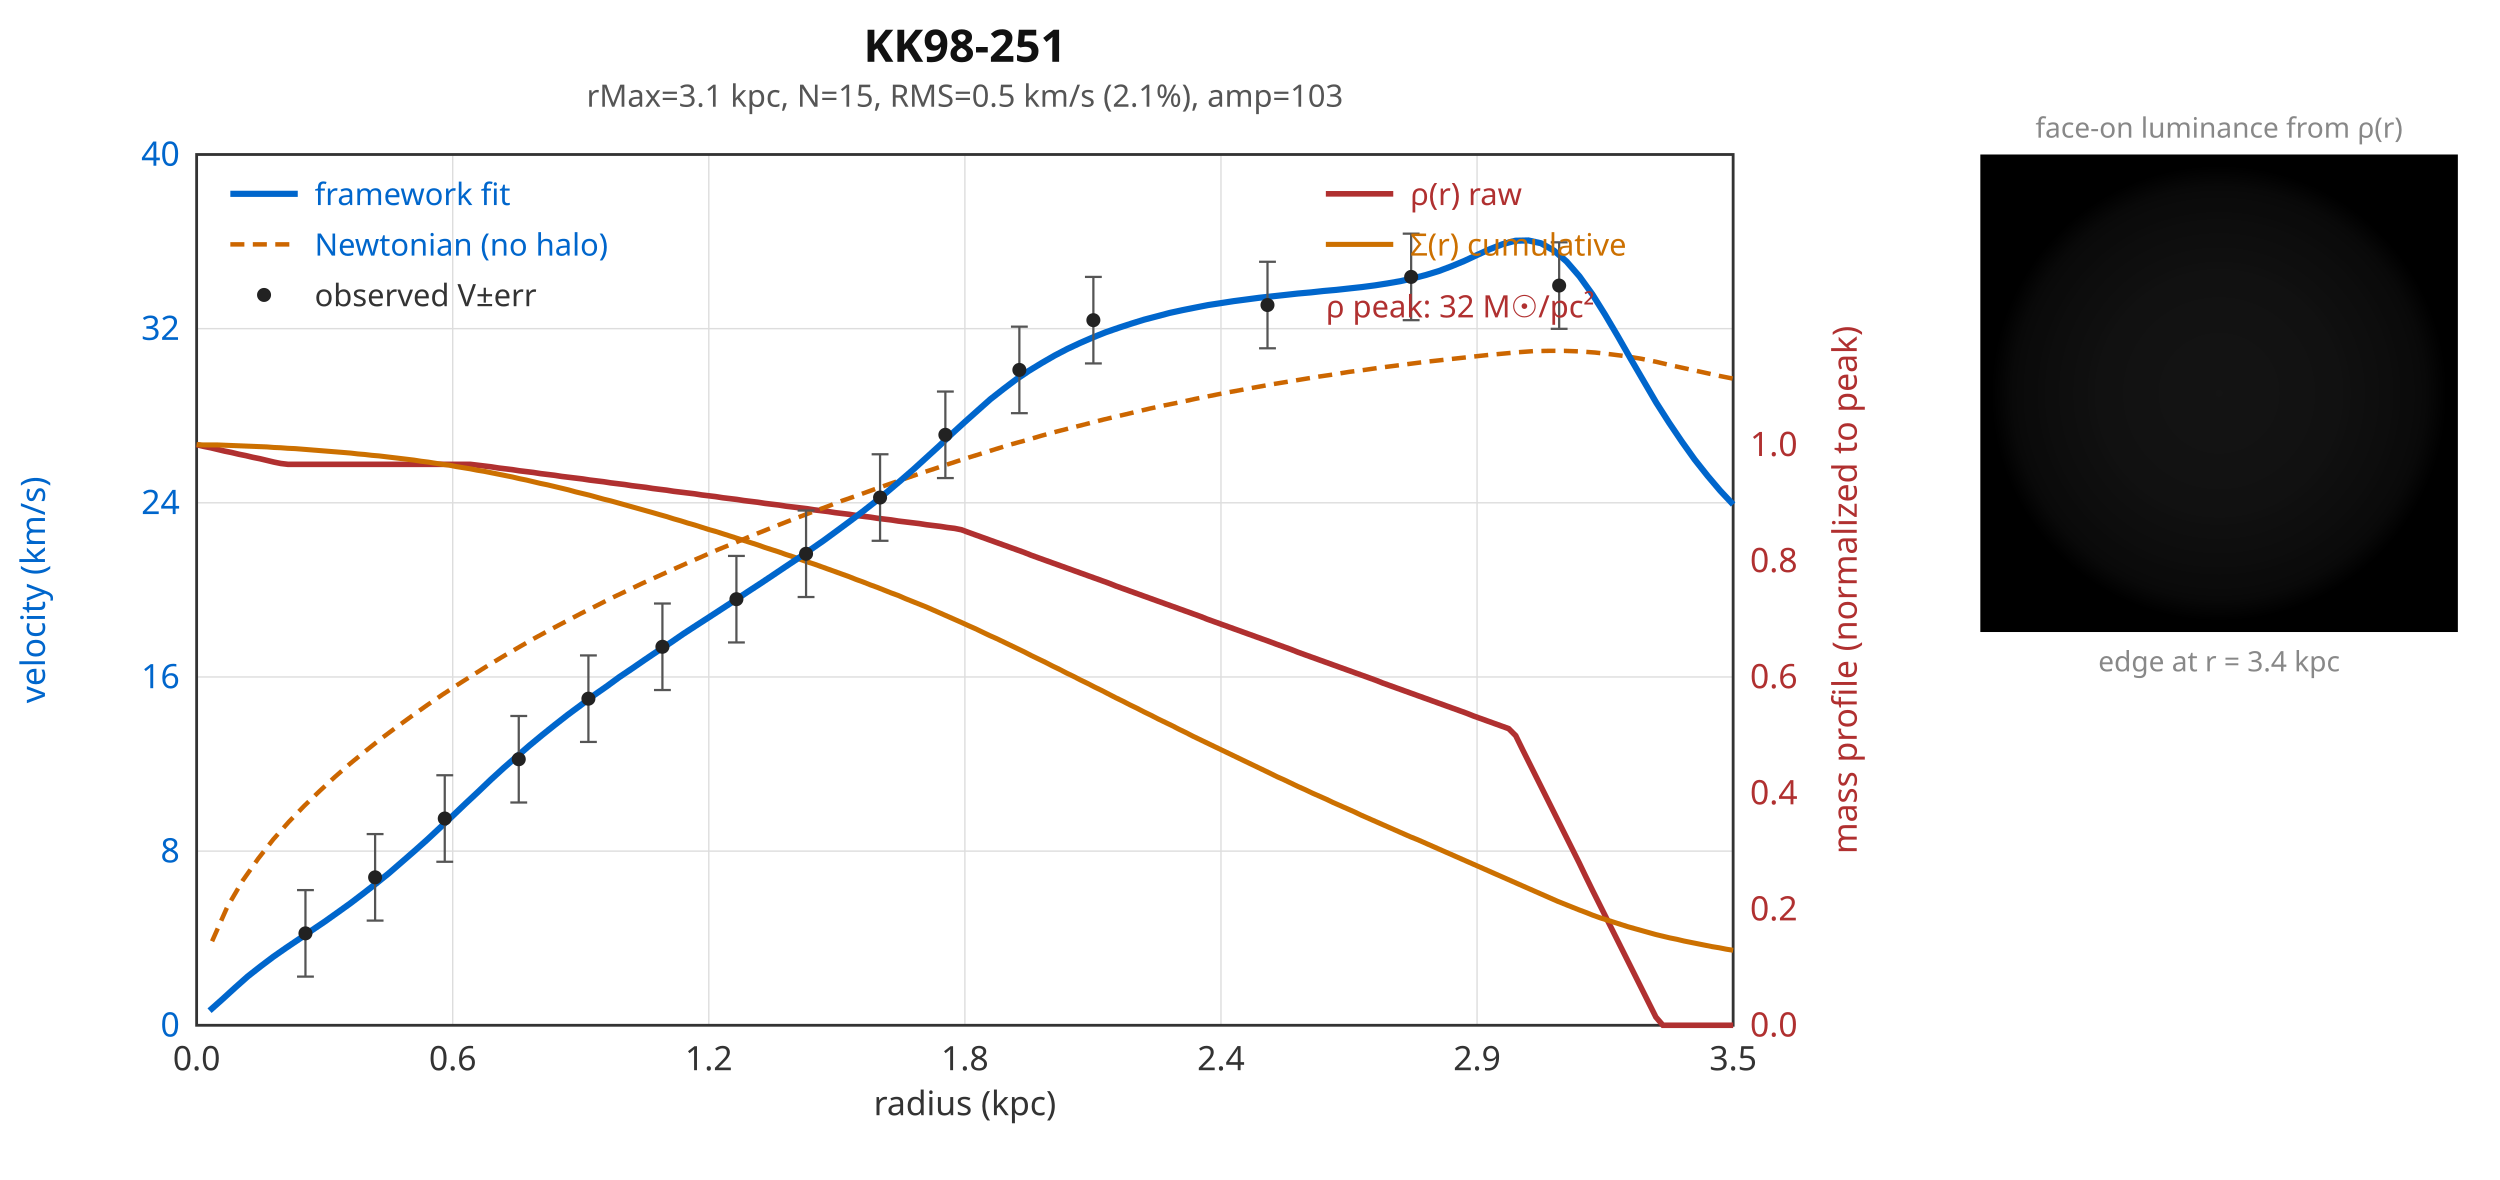
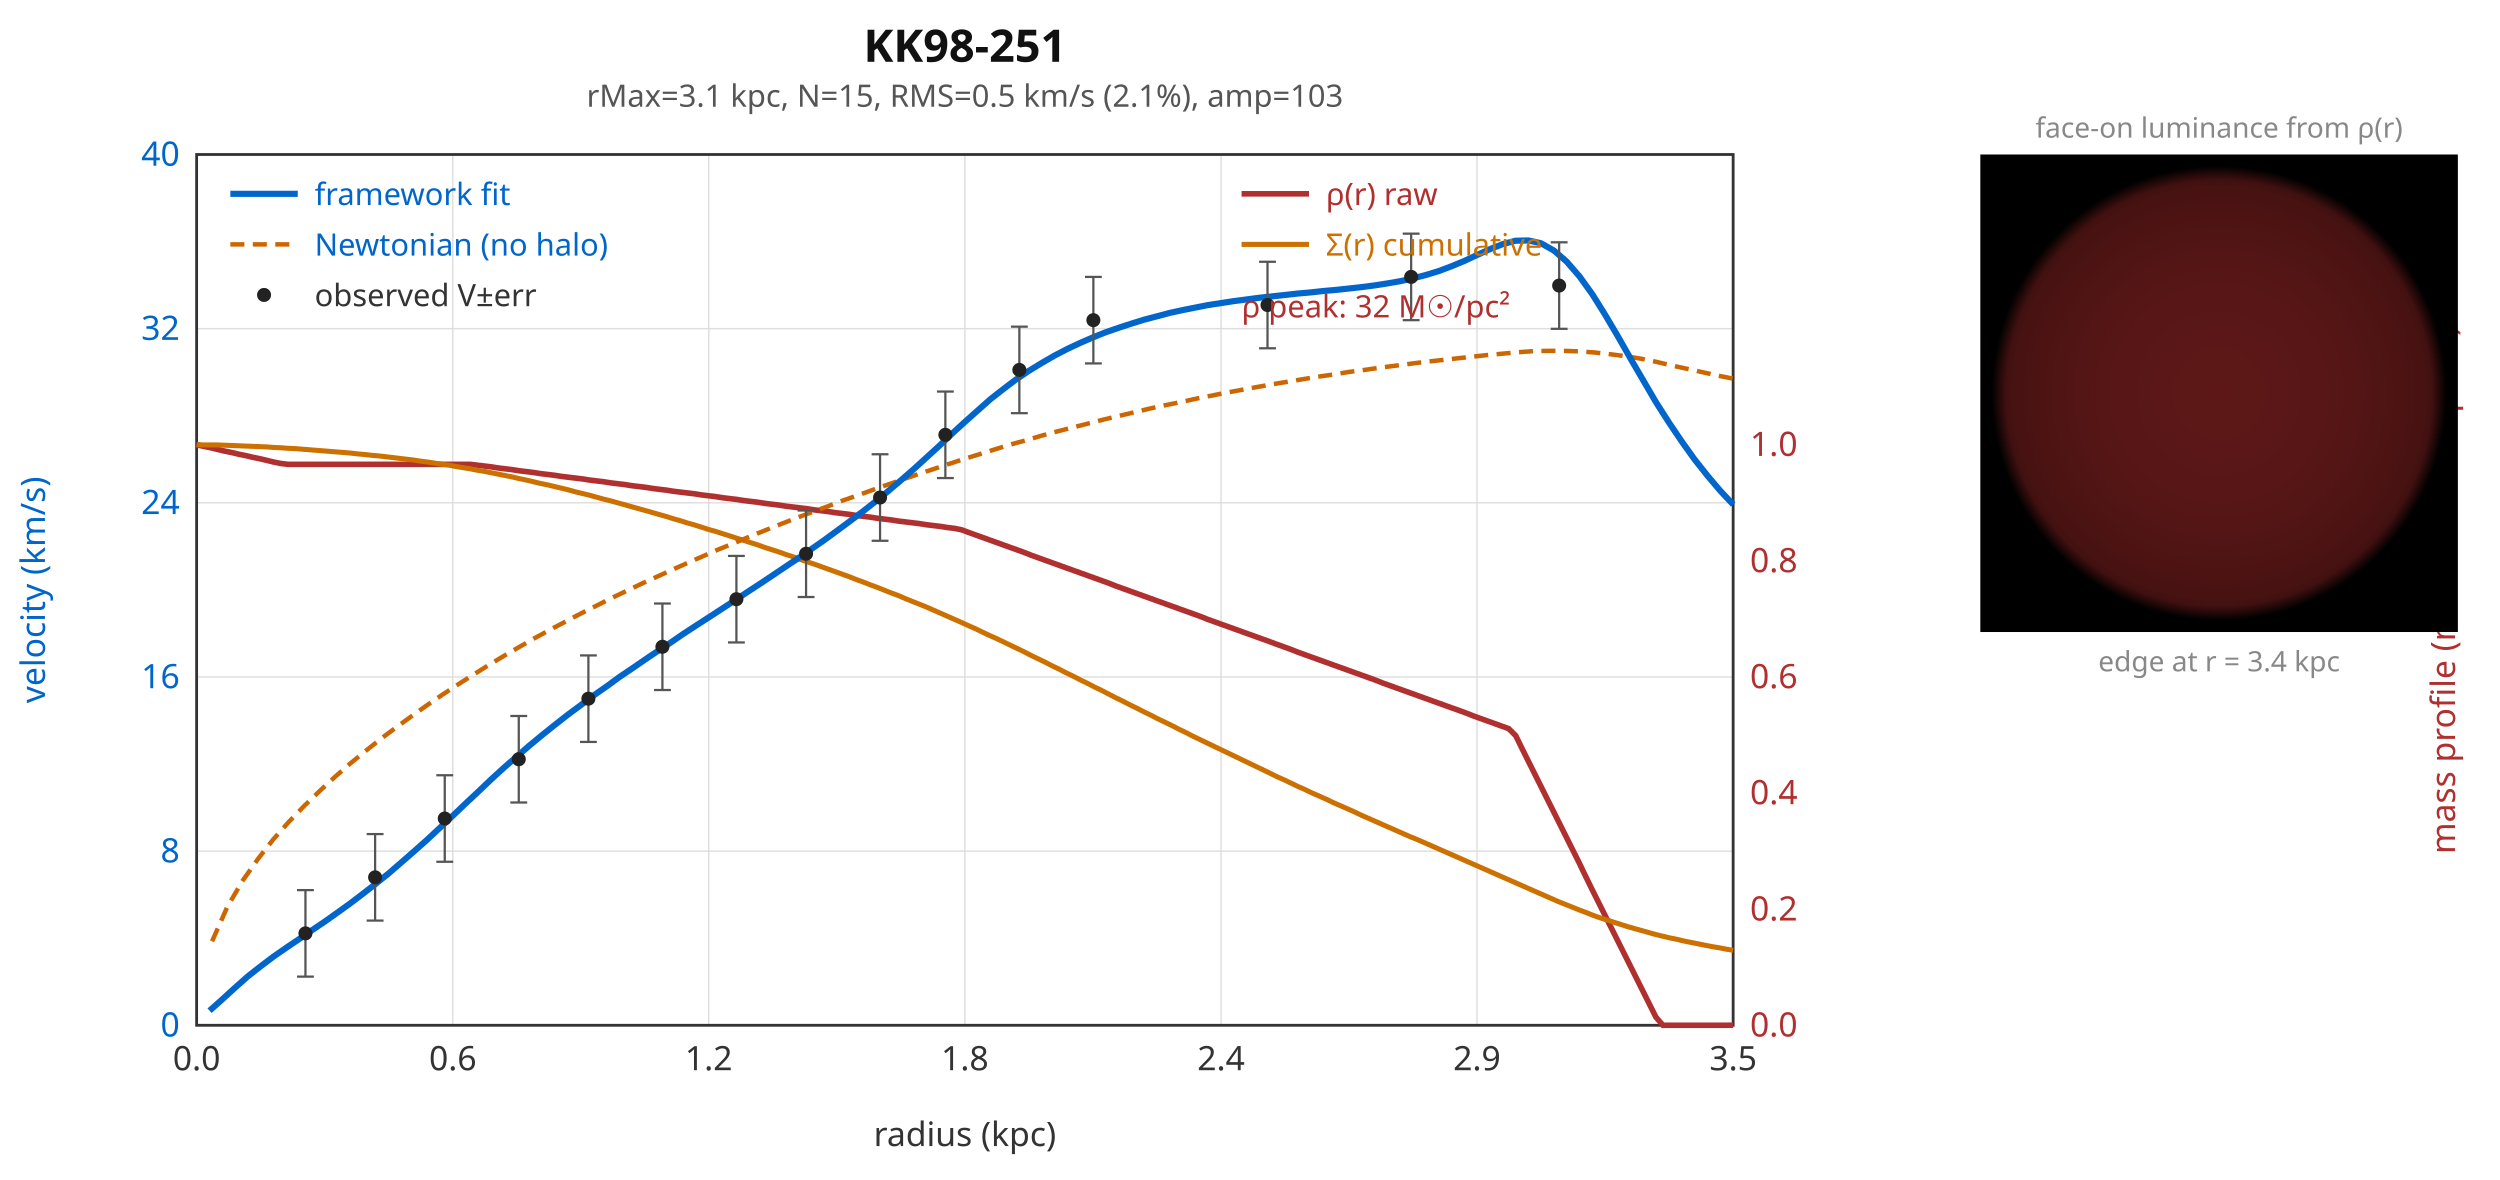
<svg xmlns="http://www.w3.org/2000/svg" viewBox="0 0 890 420" width="890" height="420" font-family="sans-serif" font-size="12">
  <style>
  .ax { stroke: #333; stroke-width: 1; fill: none; }
  .grid { stroke: #ddd; stroke-width: 0.5; fill: none; }
  .lbl { fill: #333; }
  .lbl-l { fill: #0066cc; }
  .lbl-r { fill: #b03030; }
-   .lbl-s { fill: #cc7000; }
  .obs { fill: #222; }
  .err { stroke: #555; stroke-width: 0.8; fill: none; }
  .fw { stroke: #0066cc; stroke-width: 2.2; fill: none; }
  .nt { stroke: #cc6600; stroke-width: 1.6; fill: none; stroke-dasharray: 5,3; }
+   .lbl-s { fill: #cc7000; }
  .rho { stroke: #b03030; stroke-width: 2.0; fill: none; }
  .sig { stroke: #cc7000; stroke-width: 1.8; fill: none; }
  .title { fill: #111; font-size: 16px; font-weight: 600; }
  .subtitle { fill: #555; font-size: 11px; }
-   .legend { font-size: 11px; }
  .preview-bg { fill: #000; }
  .preview-lbl { fill: #888; font-size: 10px; }
+   .legend { font-size: 11px; }
</style>
  <text x="343.5" y="22" text-anchor="middle" class="title">KK98-251</text>
  <text x="343.5" y="38" text-anchor="middle" class="subtitle">rMax=3.1 kpc, N=15, RMS=0.5 km/s (2.1%), amp=103</text>
  <line x1="70" y1="365.0" x2="617" y2="365.0" class="grid" />
  <text x="64" y="369.0" text-anchor="end" class="lbl-l">0</text>
  <line x1="70" y1="303.0" x2="617" y2="303.0" class="grid" />
  <text x="64" y="307.0" text-anchor="end" class="lbl-l">8</text>
  <line x1="70" y1="241.0" x2="617" y2="241.0" class="grid" />
  <text x="64" y="245.0" text-anchor="end" class="lbl-l">16</text>
  <line x1="70" y1="179.0" x2="617" y2="179.0" class="grid" />
  <text x="64" y="183.0" text-anchor="end" class="lbl-l">24</text>
-   <line x1="70" y1="117" x2="617" y2="117" class="grid" />
-   <text x="64" y="121" text-anchor="end" class="lbl-l">32</text>
+   <line x1="70" y1="117.0" x2="617" y2="117.0" class="grid" />
+   <text x="64" y="121.0" text-anchor="end" class="lbl-l">32</text>
  <line x1="70" y1="55.0" x2="617" y2="55.0" class="grid" />
  <text x="64" y="59.0" text-anchor="end" class="lbl-l">40</text>
  <text x="623" y="369.0" text-anchor="start" class="lbl-r">0.0</text>
-   <text x="623" y="327.667" text-anchor="start" class="lbl-r">0.2</text>
-   <text x="623" y="286.333" text-anchor="start" class="lbl-r">0.4</text>
-   <text x="623" y="245" text-anchor="start" class="lbl-r">0.6</text>
-   <text x="623" y="203.667" text-anchor="start" class="lbl-r">0.8</text>
-   <text x="623" y="162.333" text-anchor="start" class="lbl-r">1.0</text>
+   <text x="623" y="327.7" text-anchor="start" class="lbl-r">0.2</text>
+   <text x="623" y="286.3" text-anchor="start" class="lbl-r">0.4</text>
+   <text x="623" y="245.0" text-anchor="start" class="lbl-r">0.6</text>
+   <text x="623" y="203.7" text-anchor="start" class="lbl-r">0.8</text>
+   <text x="623" y="162.3" text-anchor="start" class="lbl-r">1.0</text>
  <line x1="70.0" y1="55" x2="70.0" y2="365" class="grid" />
  <text x="70.0" y="381" text-anchor="middle" class="lbl">0.0</text>
-   <line x1="161.167" y1="55" x2="161.167" y2="365" class="grid" />
-   <text x="161.167" y="381" text-anchor="middle" class="lbl">0.6</text>
-   <line x1="252.333" y1="55" x2="252.333" y2="365" class="grid" />
-   <text x="252.333" y="381" text-anchor="middle" class="lbl">1.2</text>
+   <line x1="161.2" y1="55" x2="161.2" y2="365" class="grid" />
+   <text x="161.2" y="381" text-anchor="middle" class="lbl">0.6</text>
+   <line x1="252.3" y1="55" x2="252.3" y2="365" class="grid" />
+   <text x="252.3" y="381" text-anchor="middle" class="lbl">1.2</text>
  <line x1="343.5" y1="55" x2="343.5" y2="365" class="grid" />
  <text x="343.5" y="381" text-anchor="middle" class="lbl">1.8</text>
-   <line x1="434.667" y1="55" x2="434.667" y2="365" class="grid" />
-   <text x="434.667" y="381" text-anchor="middle" class="lbl">2.4</text>
-   <line x1="525.833" y1="55" x2="525.833" y2="365" class="grid" />
-   <text x="525.833" y="381" text-anchor="middle" class="lbl">2.9</text>
+   <line x1="434.7" y1="55" x2="434.7" y2="365" class="grid" />
+   <text x="434.7" y="381" text-anchor="middle" class="lbl">2.4</text>
+   <line x1="525.8" y1="55" x2="525.8" y2="365" class="grid" />
+   <text x="525.8" y="381" text-anchor="middle" class="lbl">2.9</text>
  <line x1="617.0" y1="55" x2="617.0" y2="365" class="grid" />
  <text x="617.0" y="381" text-anchor="middle" class="lbl">3.5</text>
-   <text x="343.5" y="397" text-anchor="middle" class="lbl">radius (kpc)</text>
-   <text x="16" y="210.0" text-anchor="middle" class="lbl-l" transform="rotate(-90, 16, 210.0)">velocity (km/s)</text>
-   <text x="661" y="210.0" text-anchor="middle" class="lbl-r" transform="rotate(-90, 661, 210.0)">mass profile (normalized to peak)</text>
+   <text x="343.5" y="408" text-anchor="middle" class="lbl">radius (kpc)</text>
+   <text x="16" y="210" text-anchor="middle" class="lbl-l" transform="rotate(-90, 16, 210)">velocity (km/s)</text>
+   <text x="874" y="210" text-anchor="middle" class="lbl-r" transform="rotate(-90, 874, 210)">mass profile (normalized to peak)</text>
  <rect x="70" y="55" width="547" height="310" class="ax" />
  <path d="M 70.0,158.3 L 72.5,158.9 L 75.0,159.4 L 77.5,160.0 L 80.0,160.6 L 82.5,161.1 L 85.0,161.7 L 87.5,162.2 L 90.0,162.8 L 92.5,163.3 L 95.0,163.9 L 97.5,164.5 L 100.0,165.0 L 102.5,165.3 L 105.0,165.3 L 107.5,165.3 L 110.0,165.3 L 112.5,165.3 L 115.0,165.3 L 117.5,165.3 L 120.0,165.3 L 122.5,165.3 L 124.9,165.3 L 127.4,165.3 L 129.9,165.3 L 132.4,165.3 L 134.9,165.3 L 137.4,165.3 L 139.9,165.3 L 142.4,165.3 L 144.9,165.3 L 147.4,165.3 L 149.9,165.3 L 152.4,165.3 L 154.9,165.3 L 157.4,165.3 L 159.9,165.3 L 162.4,165.3 L 164.9,165.3 L 167.4,165.3 L 169.9,165.6 L 172.4,165.9 L 174.9,166.2 L 177.4,166.6 L 179.9,166.9 L 182.4,167.2 L 184.9,167.6 L 187.4,167.9 L 189.9,168.2 L 192.4,168.6 L 194.9,168.9 L 197.4,169.2 L 199.9,169.6 L 202.4,169.9 L 204.9,170.2 L 207.4,170.5 L 209.9,170.9 L 212.4,171.2 L 214.9,171.5 L 217.4,171.9 L 219.9,172.2 L 222.4,172.5 L 224.9,172.9 L 227.4,173.2 L 229.9,173.5 L 232.4,173.9 L 234.8,174.2 L 237.3,174.5 L 239.8,174.9 L 242.3,175.2 L 244.8,175.5 L 247.3,175.8 L 249.8,176.2 L 252.3,176.5 L 254.8,176.8 L 257.3,177.2 L 259.8,177.5 L 262.3,177.8 L 264.8,178.2 L 267.3,178.5 L 269.8,178.8 L 272.3,179.2 L 274.8,179.5 L 277.3,179.8 L 279.8,180.2 L 282.3,180.5 L 284.8,180.8 L 287.3,181.1 L 289.8,181.5 L 292.3,181.8 L 294.8,182.1 L 297.3,182.5 L 299.8,182.8 L 302.3,183.1 L 304.8,183.5 L 307.3,183.8 L 309.8,184.1 L 312.3,184.5 L 314.8,184.8 L 317.3,185.1 L 319.8,185.5 L 322.3,185.8 L 324.8,186.1 L 327.3,186.4 L 329.8,186.8 L 332.3,187.1 L 334.8,187.4 L 337.3,187.8 L 339.8,188.1 L 342.3,188.6 L 344.7,189.5 L 347.2,190.4 L 349.7,191.3 L 352.2,192.2 L 354.7,193.1 L 357.2,194.0 L 359.7,194.9 L 362.2,195.8 L 364.7,196.7 L 367.2,197.7 L 369.7,198.6 L 372.2,199.5 L 374.7,200.4 L 377.2,201.3 L 379.7,202.2 L 382.2,203.1 L 384.7,204.0 L 387.2,204.9 L 389.7,205.8 L 392.2,206.7 L 394.7,207.6 L 397.2,208.6 L 399.7,209.5 L 402.2,210.4 L 404.7,211.3 L 407.2,212.2 L 409.7,213.1 L 412.2,214.0 L 414.7,214.9 L 417.2,215.8 L 419.7,216.7 L 422.2,217.6 L 424.7,218.5 L 427.2,219.4 L 429.7,220.4 L 432.2,221.3 L 434.7,222.2 L 437.2,223.1 L 439.7,224.0 L 442.2,224.9 L 444.7,225.8 L 447.2,226.7 L 449.7,227.6 L 452.2,228.5 L 454.6,229.4 L 457.1,230.3 L 459.6,231.2 L 462.1,232.2 L 464.6,233.1 L 467.1,234.0 L 469.6,234.9 L 472.1,235.8 L 474.6,236.7 L 477.1,237.6 L 479.6,238.5 L 482.1,239.4 L 484.6,240.3 L 487.1,241.2 L 489.6,242.1 L 492.1,243.1 L 494.6,244.0 L 497.1,244.9 L 499.6,245.8 L 502.1,246.7 L 504.6,247.6 L 507.1,248.5 L 509.6,249.4 L 512.1,250.3 L 514.6,251.2 L 517.1,252.1 L 519.6,253.0 L 522.1,253.9 L 524.6,254.9 L 527.1,255.8 L 529.6,256.7 L 532.1,257.6 L 534.6,258.5 L 537.1,259.4 L 539.6,261.9 L 542.1,267.0 L 544.6,272.0 L 547.1,277.0 L 549.6,282.0 L 552.1,287.0 L 554.6,292.0 L 557.1,297.0 L 559.6,302.0 L 562.1,307.0 L 564.5,312.0 L 567.0,317.1 L 569.5,322.1 L 572.0,327.1 L 574.5,332.1 L 577.0,337.1 L 579.5,342.1 L 582.0,347.1 L 584.5,352.1 L 587.0,357.1 L 589.5,362.1 L 592.0,365.0 L 594.5,365.0 L 597.0,365.0 L 599.5,365.0 L 602.0,365.0 L 604.5,365.0 L 607.0,365.0 L 609.5,365.0 L 612.0,365.0 L 614.5,365.0 L 617.0,365.0" class="rho" />
  <path d="M 70.0,158.3 L 72.5,158.4 L 75.0,158.4 L 77.5,158.4 L 80.0,158.5 L 82.5,158.6 L 85.0,158.7 L 87.5,158.8 L 90.0,158.9 L 92.5,159.0 L 95.0,159.1 L 97.5,159.3 L 100.0,159.4 L 102.5,159.6 L 105.0,159.7 L 107.5,159.9 L 110.0,160.1 L 112.5,160.3 L 115.0,160.5 L 117.5,160.7 L 120.0,160.9 L 122.5,161.1 L 124.9,161.3 L 127.4,161.6 L 129.9,161.8 L 132.4,162.1 L 134.9,162.3 L 137.4,162.6 L 139.9,162.9 L 142.4,163.2 L 144.9,163.5 L 147.4,163.8 L 149.9,164.2 L 152.4,164.5 L 154.9,164.9 L 157.4,165.3 L 159.9,165.6 L 162.4,166.1 L 164.9,166.5 L 167.4,166.9 L 169.9,167.4 L 172.4,167.8 L 174.9,168.3 L 177.4,168.8 L 179.9,169.3 L 182.4,169.8 L 184.9,170.4 L 187.4,170.9 L 189.9,171.5 L 192.4,172.1 L 194.9,172.6 L 197.4,173.2 L 199.9,173.8 L 202.4,174.4 L 204.9,175.1 L 207.4,175.7 L 209.9,176.3 L 212.4,177.0 L 214.9,177.7 L 217.4,178.3 L 219.9,179.0 L 222.4,179.7 L 224.9,180.4 L 227.4,181.1 L 229.9,181.8 L 232.4,182.5 L 234.8,183.2 L 237.3,183.9 L 239.8,184.7 L 242.3,185.4 L 244.8,186.2 L 247.3,186.9 L 249.8,187.7 L 252.3,188.5 L 254.8,189.2 L 257.3,190.0 L 259.8,190.8 L 262.3,191.6 L 264.8,192.4 L 267.3,193.2 L 269.8,194.0 L 272.3,194.9 L 274.8,195.7 L 277.3,196.5 L 279.8,197.4 L 282.3,198.2 L 284.8,199.1 L 287.3,200.0 L 289.8,200.8 L 292.3,201.7 L 294.8,202.6 L 297.3,203.5 L 299.8,204.4 L 302.3,205.3 L 304.8,206.3 L 307.3,207.2 L 309.8,208.2 L 312.3,209.1 L 314.8,210.1 L 317.3,211.1 L 319.8,212.0 L 322.3,213.1 L 324.8,214.1 L 327.3,215.1 L 329.8,216.1 L 332.3,217.2 L 334.8,218.3 L 337.3,219.4 L 339.8,220.5 L 342.3,221.6 L 344.7,222.7 L 347.2,223.8 L 349.7,225.0 L 352.2,226.2 L 354.7,227.3 L 357.2,228.5 L 359.7,229.7 L 362.2,230.9 L 364.7,232.1 L 367.2,233.4 L 369.7,234.6 L 372.2,235.8 L 374.7,237.1 L 377.2,238.3 L 379.7,239.6 L 382.2,240.8 L 384.7,242.1 L 387.2,243.3 L 389.7,244.6 L 392.2,245.8 L 394.7,247.1 L 397.2,248.4 L 399.7,249.6 L 402.2,250.9 L 404.7,252.1 L 407.2,253.4 L 409.7,254.6 L 412.2,255.9 L 414.7,257.1 L 417.2,258.3 L 419.7,259.6 L 422.2,260.8 L 424.7,262.1 L 427.2,263.3 L 429.7,264.5 L 432.2,265.7 L 434.7,266.9 L 437.2,268.1 L 439.7,269.3 L 442.2,270.5 L 444.7,271.7 L 447.2,272.9 L 449.7,274.1 L 452.2,275.3 L 454.6,276.5 L 457.1,277.6 L 459.6,278.8 L 462.1,280.0 L 464.6,281.1 L 467.1,282.3 L 469.6,283.4 L 472.1,284.5 L 474.6,285.7 L 477.1,286.8 L 479.6,287.9 L 482.1,289.0 L 484.6,290.2 L 487.1,291.3 L 489.6,292.4 L 492.1,293.5 L 494.6,294.6 L 497.1,295.7 L 499.6,296.8 L 502.1,297.9 L 504.6,298.9 L 507.1,300.0 L 509.6,301.1 L 512.1,302.2 L 514.6,303.3 L 517.1,304.4 L 519.6,305.5 L 522.1,306.6 L 524.6,307.7 L 527.1,308.8 L 529.6,309.9 L 532.1,311.0 L 534.6,312.1 L 537.1,313.2 L 539.6,314.3 L 542.1,315.4 L 544.6,316.5 L 547.1,317.6 L 549.6,318.7 L 552.1,319.8 L 554.6,320.9 L 557.1,321.9 L 559.6,322.9 L 562.1,323.9 L 564.5,324.8 L 567.0,325.8 L 569.5,326.7 L 572.0,327.5 L 574.5,328.3 L 577.0,329.1 L 579.5,329.9 L 582.0,330.6 L 584.5,331.3 L 587.0,332.0 L 589.5,332.7 L 592.0,333.3 L 594.5,333.9 L 597.0,334.4 L 599.5,335.0 L 602.0,335.5 L 604.5,336.0 L 607.0,336.5 L 609.5,337.0 L 612.0,337.4 L 614.5,337.9 L 617.0,338.3" class="sig" />
-   <path d="M 75.5,335.1 L 80.9,322.9 L 86.4,313.5 L 91.9,305.7 L 97.3,298.8 L 102.8,292.6 L 108.3,286.9 L 113.8,281.6 L 119.2,276.6 L 124.7,271.8 L 130.2,267.3 L 135.6,263.0 L 141.1,258.9 L 146.6,254.9 L 152.1,251.0 L 157.5,247.3 L 163.0,243.7 L 168.5,240.2 L 173.9,236.8 L 179.4,233.5 L 184.9,230.3 L 190.3,227.2 L 195.8,224.2 L 201.3,221.3 L 206.8,218.4 L 212.2,215.7 L 217.7,212.9 L 223.2,210.3 L 228.6,207.7 L 234.1,205.2 L 239.6,202.7 L 245.0,200.3 L 250.5,197.9 L 256.0,195.5 L 261.5,193.3 L 266.9,191.0 L 272.4,188.8 L 277.9,186.6 L 283.3,184.5 L 288.8,182.4 L 294.3,180.4 L 299.7,178.3 L 305.2,176.4 L 310.7,174.4 L 316.1,172.5 L 321.6,170.6 L 327.1,168.7 L 332.6,166.9 L 338.0,165.1 L 343.5,163.3 L 349.0,161.6 L 354.4,159.9 L 359.9,158.2 L 365.4,156.7 L 370.8,155.1 L 376.3,153.6 L 381.8,152.2 L 387.3,150.8 L 392.7,149.4 L 398.2,148.1 L 403.7,146.8 L 409.1,145.5 L 414.6,144.3 L 420.1,143.2 L 425.5,142.0 L 431.0,140.9 L 436.5,139.8 L 442.0,138.8 L 447.4,137.8 L 452.9,136.8 L 458.4,135.9 L 463.8,135.0 L 469.3,134.1 L 474.8,133.3 L 480.2,132.4 L 485.7,131.7 L 491.2,130.9 L 496.7,130.2 L 502.1,129.5 L 507.6,128.8 L 513.1,128.2 L 518.5,127.6 L 524.0,127.0 L 529.5,126.4 L 535.0,125.9 L 540.4,125.4 L 545.9,125.0 L 551.4,124.9 L 556.8,124.9 L 562.3,125.1 L 567.8,125.5 L 573.2,126.1 L 578.7,126.8 L 584.2,127.7 L 589.6,128.8 L 595.1,130.1 L 600.6,131.3 L 606.1,132.5 L 611.5,133.7 L 617.0,134.8" class="nt" />
-   <path d="M 74.6,359.8 L 79.1,355.8 L 83.7,351.6 L 88.2,347.6 L 92.8,344.0 L 97.3,340.6 L 101.9,337.4 L 106.5,334.3 L 111.0,331.2 L 115.6,328.1 L 120.1,324.9 L 124.7,321.6 L 129.3,318.1 L 133.8,314.6 L 138.4,310.9 L 142.9,307.0 L 147.5,303.0 L 152.1,298.9 L 156.6,294.7 L 161.2,290.4 L 165.7,286.1 L 170.3,281.8 L 174.8,277.5 L 179.4,273.3 L 184.0,269.3 L 188.5,265.4 L 193.1,261.6 L 197.6,258.0 L 202.2,254.4 L 206.8,251.0 L 211.3,247.6 L 215.9,244.4 L 220.4,241.1 L 225.0,238.0 L 229.5,234.9 L 234.1,231.8 L 238.7,228.8 L 243.2,225.7 L 247.8,222.7 L 252.3,219.8 L 256.9,216.8 L 261.5,213.8 L 266.0,210.8 L 270.6,207.8 L 275.1,204.8 L 279.7,201.7 L 284.2,198.7 L 288.8,195.5 L 293.4,192.3 L 297.9,189.0 L 302.5,185.6 L 307.0,182.2 L 311.6,178.6 L 316.1,174.9 L 320.7,171.0 L 325.3,167.0 L 329.8,162.9 L 334.4,158.7 L 338.9,154.4 L 343.5,150.2 L 348.1,146.1 L 352.6,142.1 L 357.2,138.5 L 361.7,135.1 L 366.3,132.0 L 370.9,129.2 L 375.4,126.6 L 380.0,124.2 L 384.5,122.1 L 389.1,120.1 L 393.6,118.3 L 398.2,116.7 L 402.8,115.2 L 407.3,113.8 L 411.9,112.6 L 416.4,111.4 L 421.0,110.4 L 425.5,109.5 L 430.1,108.6 L 434.7,107.9 L 439.2,107.2 L 443.8,106.6 L 448.3,106.0 L 452.9,105.5 L 457.5,105.0 L 462.0,104.5 L 466.6,104.1 L 471.1,103.6 L 475.7,103.2 L 480.2,102.7 L 484.8,102.2 L 489.4,101.6 L 493.9,100.9 L 498.5,100.1 L 503.0,99.1 L 507.6,97.9 L 512.2,96.5 L 516.7,94.8 L 521.3,92.9 L 525.8,90.8 L 530.4,88.7 L 535.0,86.9 L 539.5,85.7 L 544.1,85.6 L 548.6,86.6 L 553.2,89.2 L 557.7,93.1 L 562.3,98.4 L 566.9,104.8 L 571.4,112.0 L 576.0,119.8 L 580.5,127.7 L 585.1,135.6 L 589.6,143.3 L 594.2,150.5 L 598.8,157.3 L 603.3,163.6 L 607.9,169.4 L 612.4,174.7 L 617.0,179.6" class="fw" />
-   <line x1="108.743" y1="316.875" x2="108.743" y2="347.675" class="err" />
-   <line x1="105.743" y1="316.875" x2="111.743" y2="316.875" class="err" />
-   <line x1="105.743" y1="347.675" x2="111.743" y2="347.675" class="err" />
-   <circle cx="108.743" cy="332.275" r="2.5" class="obs" />
-   <line x1="133.538" y1="296.932" x2="133.538" y2="327.732" class="err" />
-   <line x1="130.538" y1="296.932" x2="136.538" y2="296.932" class="err" />
-   <line x1="130.538" y1="327.732" x2="136.538" y2="327.732" class="err" />
-   <circle cx="133.538" cy="312.332" r="2.5" class="obs" />
-   <line x1="158.333" y1="275.989" x2="158.333" y2="306.788" class="err" />
-   <line x1="155.333" y1="275.989" x2="161.333" y2="275.989" class="err" />
-   <line x1="155.333" y1="306.788" x2="161.333" y2="306.788" class="err" />
-   <circle cx="158.333" cy="291.388" r="2.5" class="obs" />
-   <line x1="184.678" y1="254.891" x2="184.678" y2="285.691" class="err" />
-   <line x1="181.678" y1="254.891" x2="187.678" y2="254.891" class="err" />
-   <line x1="181.678" y1="285.691" x2="187.678" y2="285.691" class="err" />
-   <circle cx="184.678" cy="270.291" r="2.5" class="obs" />
-   <line x1="209.474" y1="233.331" x2="209.474" y2="264.131" class="err" />
-   <line x1="206.474" y1="233.331" x2="212.474" y2="233.331" class="err" />
-   <line x1="206.474" y1="264.131" x2="212.474" y2="264.131" class="err" />
-   <circle cx="209.474" cy="248.731" r="2.5" class="obs" />
-   <line x1="235.819" y1="214.851" x2="235.819" y2="245.651" class="err" />
-   <line x1="232.819" y1="214.851" x2="238.819" y2="214.851" class="err" />
-   <line x1="232.819" y1="245.651" x2="238.819" y2="245.651" class="err" />
-   <circle cx="235.819" cy="230.251" r="2.5" class="obs" />
-   <line x1="262.164" y1="197.911" x2="262.164" y2="228.711" class="err" />
-   <line x1="259.164" y1="197.911" x2="265.164" y2="197.911" class="err" />
-   <line x1="259.164" y1="228.711" x2="265.164" y2="228.711" class="err" />
-   <circle cx="262.164" cy="213.311" r="2.5" class="obs" />
-   <line x1="286.959" y1="181.741" x2="286.959" y2="212.541" class="err" />
-   <line x1="283.959" y1="181.741" x2="289.959" y2="181.741" class="err" />
-   <line x1="283.959" y1="212.541" x2="289.959" y2="212.541" class="err" />
-   <circle cx="286.959" cy="197.141" r="2.5" class="obs" />
-   <line x1="313.304" y1="161.721" x2="313.304" y2="192.521" class="err" />
-   <line x1="310.304" y1="161.721" x2="316.304" y2="161.721" class="err" />
-   <line x1="310.304" y1="192.521" x2="316.304" y2="192.521" class="err" />
-   <circle cx="313.304" cy="177.121" r="2.5" class="obs" />
-   <line x1="336.549" y1="139.391" x2="336.549" y2="170.191" class="err" />
-   <line x1="333.549" y1="139.391" x2="339.549" y2="139.391" class="err" />
-   <line x1="333.549" y1="170.191" x2="339.549" y2="170.191" class="err" />
-   <circle cx="336.549" cy="154.791" r="2.5" class="obs" />
-   <line x1="362.894" y1="116.292" x2="362.894" y2="147.091" class="err" />
-   <line x1="359.894" y1="116.292" x2="365.894" y2="116.292" class="err" />
-   <line x1="359.894" y1="147.091" x2="365.894" y2="147.091" class="err" />
-   <circle cx="362.894" cy="131.692" r="2.5" class="obs" />
-   <line x1="389.24" y1="98.582" x2="389.24" y2="129.382" class="err" />
-   <line x1="386.24" y1="98.582" x2="392.24" y2="98.582" class="err" />
-   <line x1="386.24" y1="129.382" x2="392.24" y2="129.382" class="err" />
-   <circle cx="389.24" cy="113.982" r="2.5" class="obs" />
-   <line x1="451.228" y1="93.192" x2="451.228" y2="123.992" class="err" />
-   <line x1="448.228" y1="93.192" x2="454.228" y2="93.192" class="err" />
-   <line x1="448.228" y1="123.992" x2="454.228" y2="123.992" class="err" />
-   <circle cx="451.228" cy="108.592" r="2.5" class="obs" />
-   <line x1="502.368" y1="83.182" x2="502.368" y2="113.982" class="err" />
-   <line x1="499.368" y1="83.182" x2="505.368" y2="83.182" class="err" />
-   <line x1="499.368" y1="113.982" x2="505.368" y2="113.982" class="err" />
-   <circle cx="502.368" cy="98.582" r="2.5" class="obs" />
-   <line x1="555.058" y1="86.262" x2="555.058" y2="117.062" class="err" />
-   <line x1="552.058" y1="86.262" x2="558.058" y2="86.262" class="err" />
-   <line x1="552.058" y1="117.062" x2="558.058" y2="117.062" class="err" />
-   <circle cx="555.058" cy="101.662" r="2.5" class="obs" />
+   <path d="M 75.5,335.1 L 80.9,322.9 L 86.4,313.5 L 91.9,305.7 L 97.3,298.8 L 102.8,292.6 L 108.3,286.9 L 113.8,281.6 L 119.2,276.6 L 124.7,271.8 L 130.2,267.3 L 135.6,263.0 L 141.1,258.9 L 146.6,254.9 L 152.1,251.0 L 157.5,247.3 L 163.0,243.7 L 168.5,240.2 L 173.9,236.8 L 179.4,233.5 L 184.9,230.3 L 190.3,227.2 L 195.8,224.2 L 201.3,221.3 L 206.8,218.4 L 212.2,215.7 L 217.7,212.9 L 223.2,210.3 L 228.6,207.7 L 234.1,205.2 L 239.6,202.7 L 245.0,200.3 L 250.5,197.9 L 256.0,195.5 L 261.5,193.3 L 266.9,191.0 L 272.4,188.8 L 277.9,186.6 L 283.3,184.5 L 288.8,182.4 L 294.3,180.4 L 299.7,178.3 L 305.2,176.4 L 310.7,174.4 L 316.1,172.5 L 321.6,170.6 L 327.1,168.7 L 332.6,166.9 L 338.0,165.1 L 343.5,163.3 L 349.0,161.6 L 354.4,159.9 L 359.9,158.2 L 365.4,156.7 L 370.8,155.1 L 376.3,153.6 L 381.8,152.2 L 387.3,150.8 L 392.7,149.4 L 398.2,148.1 L 403.7,146.8 L 409.1,145.5 L 414.6,144.3 L 420.1,143.2 L 425.5,142.0 L 431.0,140.9 L 436.5,139.8 L 442.0,138.8 L 447.4,137.8 L 452.9,136.8 L 458.4,135.9 L 463.8,135.0 L 469.3,134.1 L 474.8,133.3 L 480.3,132.4 L 485.7,131.7 L 491.2,130.9 L 496.7,130.2 L 502.1,129.5 L 507.6,128.8 L 513.1,128.2 L 518.5,127.6 L 524.0,127.0 L 529.5,126.4 L 535.0,125.9 L 540.4,125.4 L 545.9,125.0 L 551.4,124.9 L 556.8,124.9 L 562.3,125.1 L 567.8,125.5 L 573.2,126.1 L 578.7,126.8 L 584.2,127.7 L 589.6,128.8 L 595.1,130.1 L 600.6,131.3 L 606.1,132.5 L 611.5,133.7 L 617.0,134.8" class="nt" />
+   <path d="M 74.6,359.8 L 79.1,355.8 L 83.7,351.6 L 88.2,347.6 L 92.8,344.0 L 97.3,340.6 L 101.9,337.4 L 106.5,334.3 L 111.0,331.2 L 115.6,328.1 L 120.1,324.9 L 124.7,321.6 L 129.3,318.1 L 133.8,314.6 L 138.4,310.9 L 142.9,307.0 L 147.5,303.0 L 152.1,298.9 L 156.6,294.7 L 161.2,290.4 L 165.7,286.1 L 170.3,281.8 L 174.8,277.5 L 179.4,273.3 L 184.0,269.3 L 188.5,265.4 L 193.1,261.6 L 197.6,258.0 L 202.2,254.4 L 206.8,251.0 L 211.3,247.6 L 215.9,244.4 L 220.4,241.1 L 225.0,238.0 L 229.5,234.9 L 234.1,231.8 L 238.7,228.8 L 243.2,225.7 L 247.8,222.7 L 252.3,219.8 L 256.9,216.8 L 261.5,213.8 L 266.0,210.8 L 270.6,207.8 L 275.1,204.8 L 279.7,201.7 L 284.2,198.7 L 288.8,195.5 L 293.4,192.3 L 297.9,189.0 L 302.5,185.6 L 307.0,182.2 L 311.6,178.6 L 316.1,174.9 L 320.7,171.0 L 325.3,167.0 L 329.8,162.9 L 334.4,158.7 L 338.9,154.4 L 343.5,150.2 L 348.1,146.1 L 352.6,142.1 L 357.2,138.5 L 361.7,135.1 L 366.3,132.0 L 370.9,129.2 L 375.4,126.6 L 380.0,124.2 L 384.5,122.1 L 389.1,120.1 L 393.6,118.3 L 398.2,116.7 L 402.8,115.2 L 407.3,113.8 L 411.9,112.6 L 416.4,111.4 L 421.0,110.4 L 425.5,109.5 L 430.1,108.6 L 434.7,107.9 L 439.2,107.2 L 443.8,106.6 L 448.3,106.0 L 452.9,105.5 L 457.5,105.0 L 462.0,104.5 L 466.6,104.1 L 471.1,103.6 L 475.7,103.2 L 480.3,102.7 L 484.8,102.2 L 489.4,101.6 L 493.9,100.9 L 498.5,100.1 L 503.0,99.1 L 507.6,97.9 L 512.2,96.5 L 516.7,94.8 L 521.3,92.9 L 525.8,90.8 L 530.4,88.7 L 535.0,86.9 L 539.5,85.7 L 544.1,85.6 L 548.6,86.6 L 553.2,89.2 L 557.7,93.1 L 562.3,98.4 L 566.9,104.8 L 571.4,112.0 L 576.0,119.8 L 580.5,127.7 L 585.1,135.6 L 589.6,143.3 L 594.2,150.5 L 598.8,157.3 L 603.3,163.6 L 607.9,169.4 L 612.4,174.7 L 617.0,179.6" class="fw" />
+   <line x1="108.74" y1="316.88" x2="108.74" y2="347.68" class="err" />
+   <line x1="105.74" y1="316.88" x2="111.74" y2="316.88" class="err" />
+   <line x1="105.74" y1="347.68" x2="111.74" y2="347.68" class="err" />
+   <circle cx="108.74" cy="332.28" r="2.5" class="obs" />
+   <line x1="133.54" y1="296.93" x2="133.54" y2="327.73" class="err" />
+   <line x1="130.54" y1="296.93" x2="136.54" y2="296.93" class="err" />
+   <line x1="130.54" y1="327.73" x2="136.54" y2="327.73" class="err" />
+   <circle cx="133.54" cy="312.33" r="2.5" class="obs" />
+   <line x1="158.33" y1="275.99" x2="158.33" y2="306.79" class="err" />
+   <line x1="155.33" y1="275.99" x2="161.33" y2="275.99" class="err" />
+   <line x1="155.33" y1="306.79" x2="161.33" y2="306.79" class="err" />
+   <circle cx="158.33" cy="291.39" r="2.5" class="obs" />
+   <line x1="184.68" y1="254.89" x2="184.68" y2="285.69" class="err" />
+   <line x1="181.68" y1="254.89" x2="187.68" y2="254.89" class="err" />
+   <line x1="181.68" y1="285.69" x2="187.68" y2="285.69" class="err" />
+   <circle cx="184.68" cy="270.29" r="2.5" class="obs" />
+   <line x1="209.47" y1="233.33" x2="209.47" y2="264.13" class="err" />
+   <line x1="206.47" y1="233.33" x2="212.47" y2="233.33" class="err" />
+   <line x1="206.47" y1="264.13" x2="212.47" y2="264.13" class="err" />
+   <circle cx="209.47" cy="248.73" r="2.5" class="obs" />
+   <line x1="235.82" y1="214.85" x2="235.82" y2="245.65" class="err" />
+   <line x1="232.82" y1="214.85" x2="238.82" y2="214.85" class="err" />
+   <line x1="232.82" y1="245.65" x2="238.82" y2="245.65" class="err" />
+   <circle cx="235.82" cy="230.25" r="2.5" class="obs" />
+   <line x1="262.16" y1="197.91" x2="262.16" y2="228.71" class="err" />
+   <line x1="259.16" y1="197.91" x2="265.16" y2="197.91" class="err" />
+   <line x1="259.16" y1="228.71" x2="265.16" y2="228.71" class="err" />
+   <circle cx="262.16" cy="213.31" r="2.5" class="obs" />
+   <line x1="286.96" y1="181.74" x2="286.96" y2="212.54" class="err" />
+   <line x1="283.96" y1="181.74" x2="289.96" y2="181.74" class="err" />
+   <line x1="283.96" y1="212.54" x2="289.96" y2="212.54" class="err" />
+   <circle cx="286.96" cy="197.14" r="2.5" class="obs" />
+   <line x1="313.30" y1="161.72" x2="313.30" y2="192.52" class="err" />
+   <line x1="310.30" y1="161.72" x2="316.30" y2="161.72" class="err" />
+   <line x1="310.30" y1="192.52" x2="316.30" y2="192.52" class="err" />
+   <circle cx="313.30" cy="177.12" r="2.5" class="obs" />
+   <line x1="336.55" y1="139.39" x2="336.55" y2="170.19" class="err" />
+   <line x1="333.55" y1="139.39" x2="339.55" y2="139.39" class="err" />
+   <line x1="333.55" y1="170.19" x2="339.55" y2="170.19" class="err" />
+   <circle cx="336.55" cy="154.79" r="2.5" class="obs" />
+   <line x1="362.89" y1="116.29" x2="362.89" y2="147.09" class="err" />
+   <line x1="359.89" y1="116.29" x2="365.89" y2="116.29" class="err" />
+   <line x1="359.89" y1="147.09" x2="365.89" y2="147.09" class="err" />
+   <circle cx="362.89" cy="131.69" r="2.5" class="obs" />
+   <line x1="389.24" y1="98.58" x2="389.24" y2="129.38" class="err" />
+   <line x1="386.24" y1="98.58" x2="392.24" y2="98.58" class="err" />
+   <line x1="386.24" y1="129.38" x2="392.24" y2="129.38" class="err" />
+   <circle cx="389.24" cy="113.98" r="2.5" class="obs" />
+   <line x1="451.23" y1="93.19" x2="451.23" y2="123.99" class="err" />
+   <line x1="448.23" y1="93.19" x2="454.23" y2="93.19" class="err" />
+   <line x1="448.23" y1="123.99" x2="454.23" y2="123.99" class="err" />
+   <circle cx="451.23" cy="108.59" r="2.5" class="obs" />
+   <line x1="502.37" y1="83.18" x2="502.37" y2="113.98" class="err" />
+   <line x1="499.37" y1="83.18" x2="505.37" y2="83.18" class="err" />
+   <line x1="499.37" y1="113.98" x2="505.37" y2="113.98" class="err" />
+   <circle cx="502.37" cy="98.58" r="2.5" class="obs" />
+   <line x1="555.06" y1="86.26" x2="555.06" y2="117.06" class="err" />
+   <line x1="552.06" y1="86.26" x2="558.06" y2="86.26" class="err" />
+   <line x1="552.06" y1="117.06" x2="558.06" y2="117.06" class="err" />
+   <circle cx="555.06" cy="101.66" r="2.5" class="obs" />
  <g class="legend">
    <line x1="82" y1="69" x2="106" y2="69" class="fw" />
    <text x="112" y="73" class="lbl-l">framework fit</text>
    <line x1="82" y1="87" x2="106" y2="87" class="nt" />
    <text x="112" y="91" class="lbl-l">Newtonian (no halo)</text>
    <circle cx="94" cy="105" r="2.5" class="obs" />
    <text x="112" y="109" class="lbl">observed V±err</text>
  </g>
  <g class="legend">
-     <line x1="472" y1="69" x2="496" y2="69" class="rho" />
-     <text x="502" y="73" class="lbl-r">ρ(r) raw</text>
-     <line x1="472" y1="87" x2="496" y2="87" class="sig" />
-     <text x="502" y="91" class="lbl-s">Σ(r) cumulative</text>
-     <text x="472" y="113" class="lbl-r">ρ peak: 32 M☉/pc²</text>
+     <line x1="442" y1="69" x2="466" y2="69" class="rho" />
+     <text x="472" y="73" class="lbl-r">ρ(r) raw</text>
+     <line x1="442" y1="87" x2="466" y2="87" class="sig" />
+     <text x="472" y="91" class="lbl-s">Σ(r) cumulative</text>
+     <text x="442" y="113" class="lbl-r">ρ peak: 32 M☉/pc²</text>
  </g>
  <rect x="705" y="55" width="170" height="170" class="preview-bg" />
  <defs>
    <radialGradient id="g_KK98_251" cx="0.5" cy="0.5" r="0.5">
-       <stop offset="0" stop-color="rgb(20,20,20)" />
-       <stop offset="0.031" stop-color="rgb(19,19,19)" />
-       <stop offset="0.062" stop-color="rgb(19,19,19)" />
-       <stop offset="0.094" stop-color="rgb(19,19,19)" />
-       <stop offset="0.125" stop-color="rgb(19,19,19)" />
-       <stop offset="0.156" stop-color="rgb(19,19,19)" />
-       <stop offset="0.188" stop-color="rgb(19,19,19)" />
-       <stop offset="0.219" stop-color="rgb(19,19,19)" />
-       <stop offset="0.25" stop-color="rgb(19,19,19)" />
-       <stop offset="0.281" stop-color="rgb(18,18,18)" />
-       <stop offset="0.312" stop-color="rgb(18,18,18)" />
-       <stop offset="0.344" stop-color="rgb(18,18,18)" />
-       <stop offset="0.375" stop-color="rgb(18,18,18)" />
-       <stop offset="0.406" stop-color="rgb(18,18,18)" />
-       <stop offset="0.438" stop-color="rgb(17,17,17)" />
-       <stop offset="0.469" stop-color="rgb(17,17,17)" />
-       <stop offset="0.5" stop-color="rgb(17,17,17)" />
-       <stop offset="0.531" stop-color="rgb(17,17,17)" />
-       <stop offset="0.562" stop-color="rgb(16,16,16)" />
-       <stop offset="0.594" stop-color="rgb(15,15,15)" />
-       <stop offset="0.625" stop-color="rgb(15,15,15)" />
-       <stop offset="0.656" stop-color="rgb(14,14,14)" />
-       <stop offset="0.688" stop-color="rgb(14,14,14)" />
-       <stop offset="0.719" stop-color="rgb(13,13,13)" />
-       <stop offset="0.75" stop-color="rgb(13,13,13)" />
-       <stop offset="0.781" stop-color="rgb(12,12,12)" />
-       <stop offset="0.812" stop-color="rgb(11,11,11)" />
-       <stop offset="0.844" stop-color="rgb(11,11,11)" />
-       <stop offset="0.875" stop-color="rgb(10,10,10)" />
-       <stop offset="0.906" stop-color="rgb(9,9,9)" />
-       <stop offset="0.938" stop-color="rgb(6,6,6)" />
-       <stop offset="0.969" stop-color="rgb(3,3,3)" />
+       <stop offset="0" stop-color="rgb(93,23.25,23.25)" />
+       <stop offset="0.031" stop-color="rgb(93,23.25,23.25)" />
+       <stop offset="0.062" stop-color="rgb(92,23,23)" />
+       <stop offset="0.094" stop-color="rgb(92,23,23)" />
+       <stop offset="0.125" stop-color="rgb(92,23,23)" />
+       <stop offset="0.156" stop-color="rgb(92,23,23)" />
+       <stop offset="0.188" stop-color="rgb(92,23,23)" />
+       <stop offset="0.219" stop-color="rgb(91,22.75,22.75)" />
+       <stop offset="0.25" stop-color="rgb(91,22.75,22.75)" />
+       <stop offset="0.281" stop-color="rgb(91,22.75,22.75)" />
+       <stop offset="0.312" stop-color="rgb(90,22.5,22.5)" />
+       <stop offset="0.344" stop-color="rgb(90,22.5,22.5)" />
+       <stop offset="0.375" stop-color="rgb(89,22.25,22.25)" />
+       <stop offset="0.406" stop-color="rgb(89,22.25,22.25)" />
+       <stop offset="0.438" stop-color="rgb(88,22,22)" />
+       <stop offset="0.469" stop-color="rgb(88,22,22)" />
+       <stop offset="0.5" stop-color="rgb(87,21.75,21.75)" />
+       <stop offset="0.531" stop-color="rgb(87,21.75,21.75)" />
+       <stop offset="0.562" stop-color="rgb(85,21.25,21.25)" />
+       <stop offset="0.594" stop-color="rgb(84,21,21)" />
+       <stop offset="0.625" stop-color="rgb(83,20.75,20.75)" />
+       <stop offset="0.656" stop-color="rgb(82,20.5,20.5)" />
+       <stop offset="0.688" stop-color="rgb(80,20,20)" />
+       <stop offset="0.719" stop-color="rgb(79,19.75,19.75)" />
+       <stop offset="0.75" stop-color="rgb(78,19.5,19.5)" />
+       <stop offset="0.781" stop-color="rgb(77,19.25,19.25)" />
+       <stop offset="0.812" stop-color="rgb(76,19,19)" />
+       <stop offset="0.844" stop-color="rgb(74,18.5,18.5)" />
+       <stop offset="0.875" stop-color="rgb(73,18.25,18.25)" />
+       <stop offset="0.906" stop-color="rgb(71,17.75,17.75)" />
+       <stop offset="0.938" stop-color="rgb(64,16,16)" />
+       <stop offset="0.969" stop-color="rgb(32,8,8)" />
      <stop offset="1" stop-color="rgb(0,0,0)" />
    </radialGradient>
  </defs>
-   <circle cx="790.0" cy="140.0" r="81.0" fill="url(#g_KK98_251)" />
-   <text x="790.0" y="49" text-anchor="middle" class="preview-lbl">face-on luminance from ρ(r)</text>
-   <text x="790.0" y="239" text-anchor="middle" class="preview-lbl">edge at r = 3.4 kpc</text>
+   <circle cx="790" cy="140" r="81" fill="url(#g_KK98_251)" />
+   <text x="790" y="49" text-anchor="middle" class="preview-lbl">face-on luminance from ρ(r)</text>
+   <text x="790" y="239" text-anchor="middle" class="preview-lbl">edge at r = 3.4 kpc</text>
</svg>
